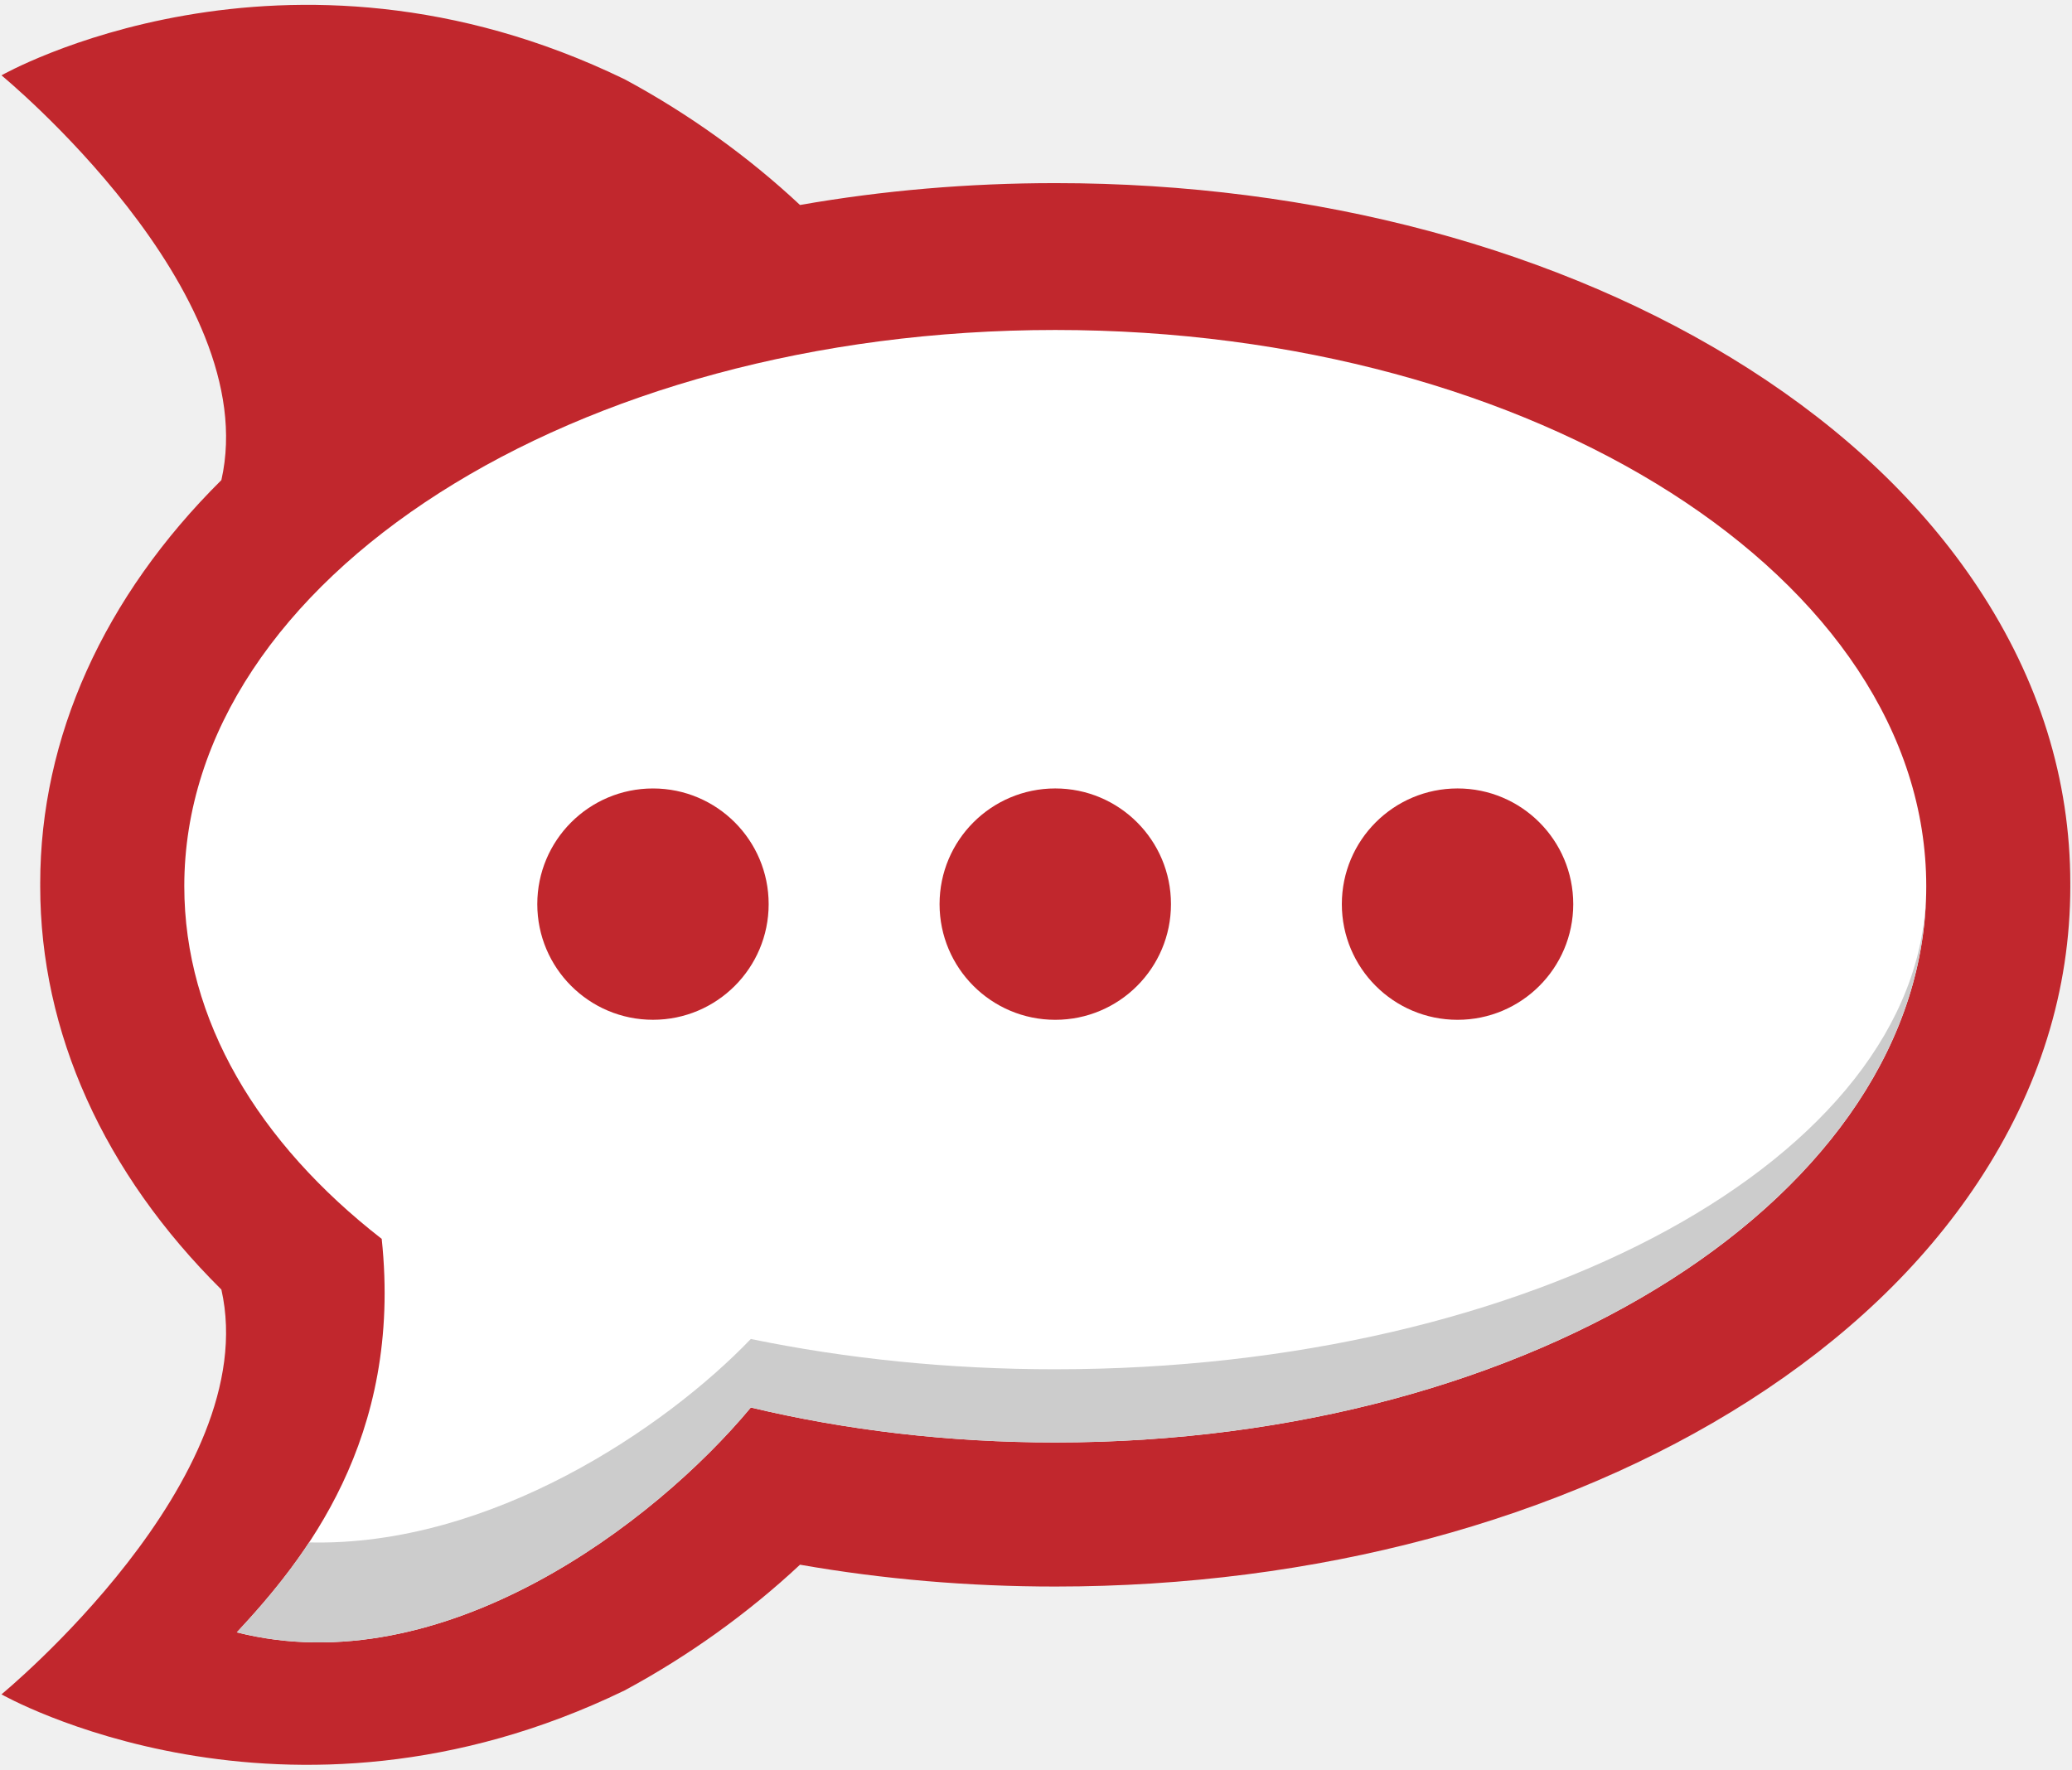
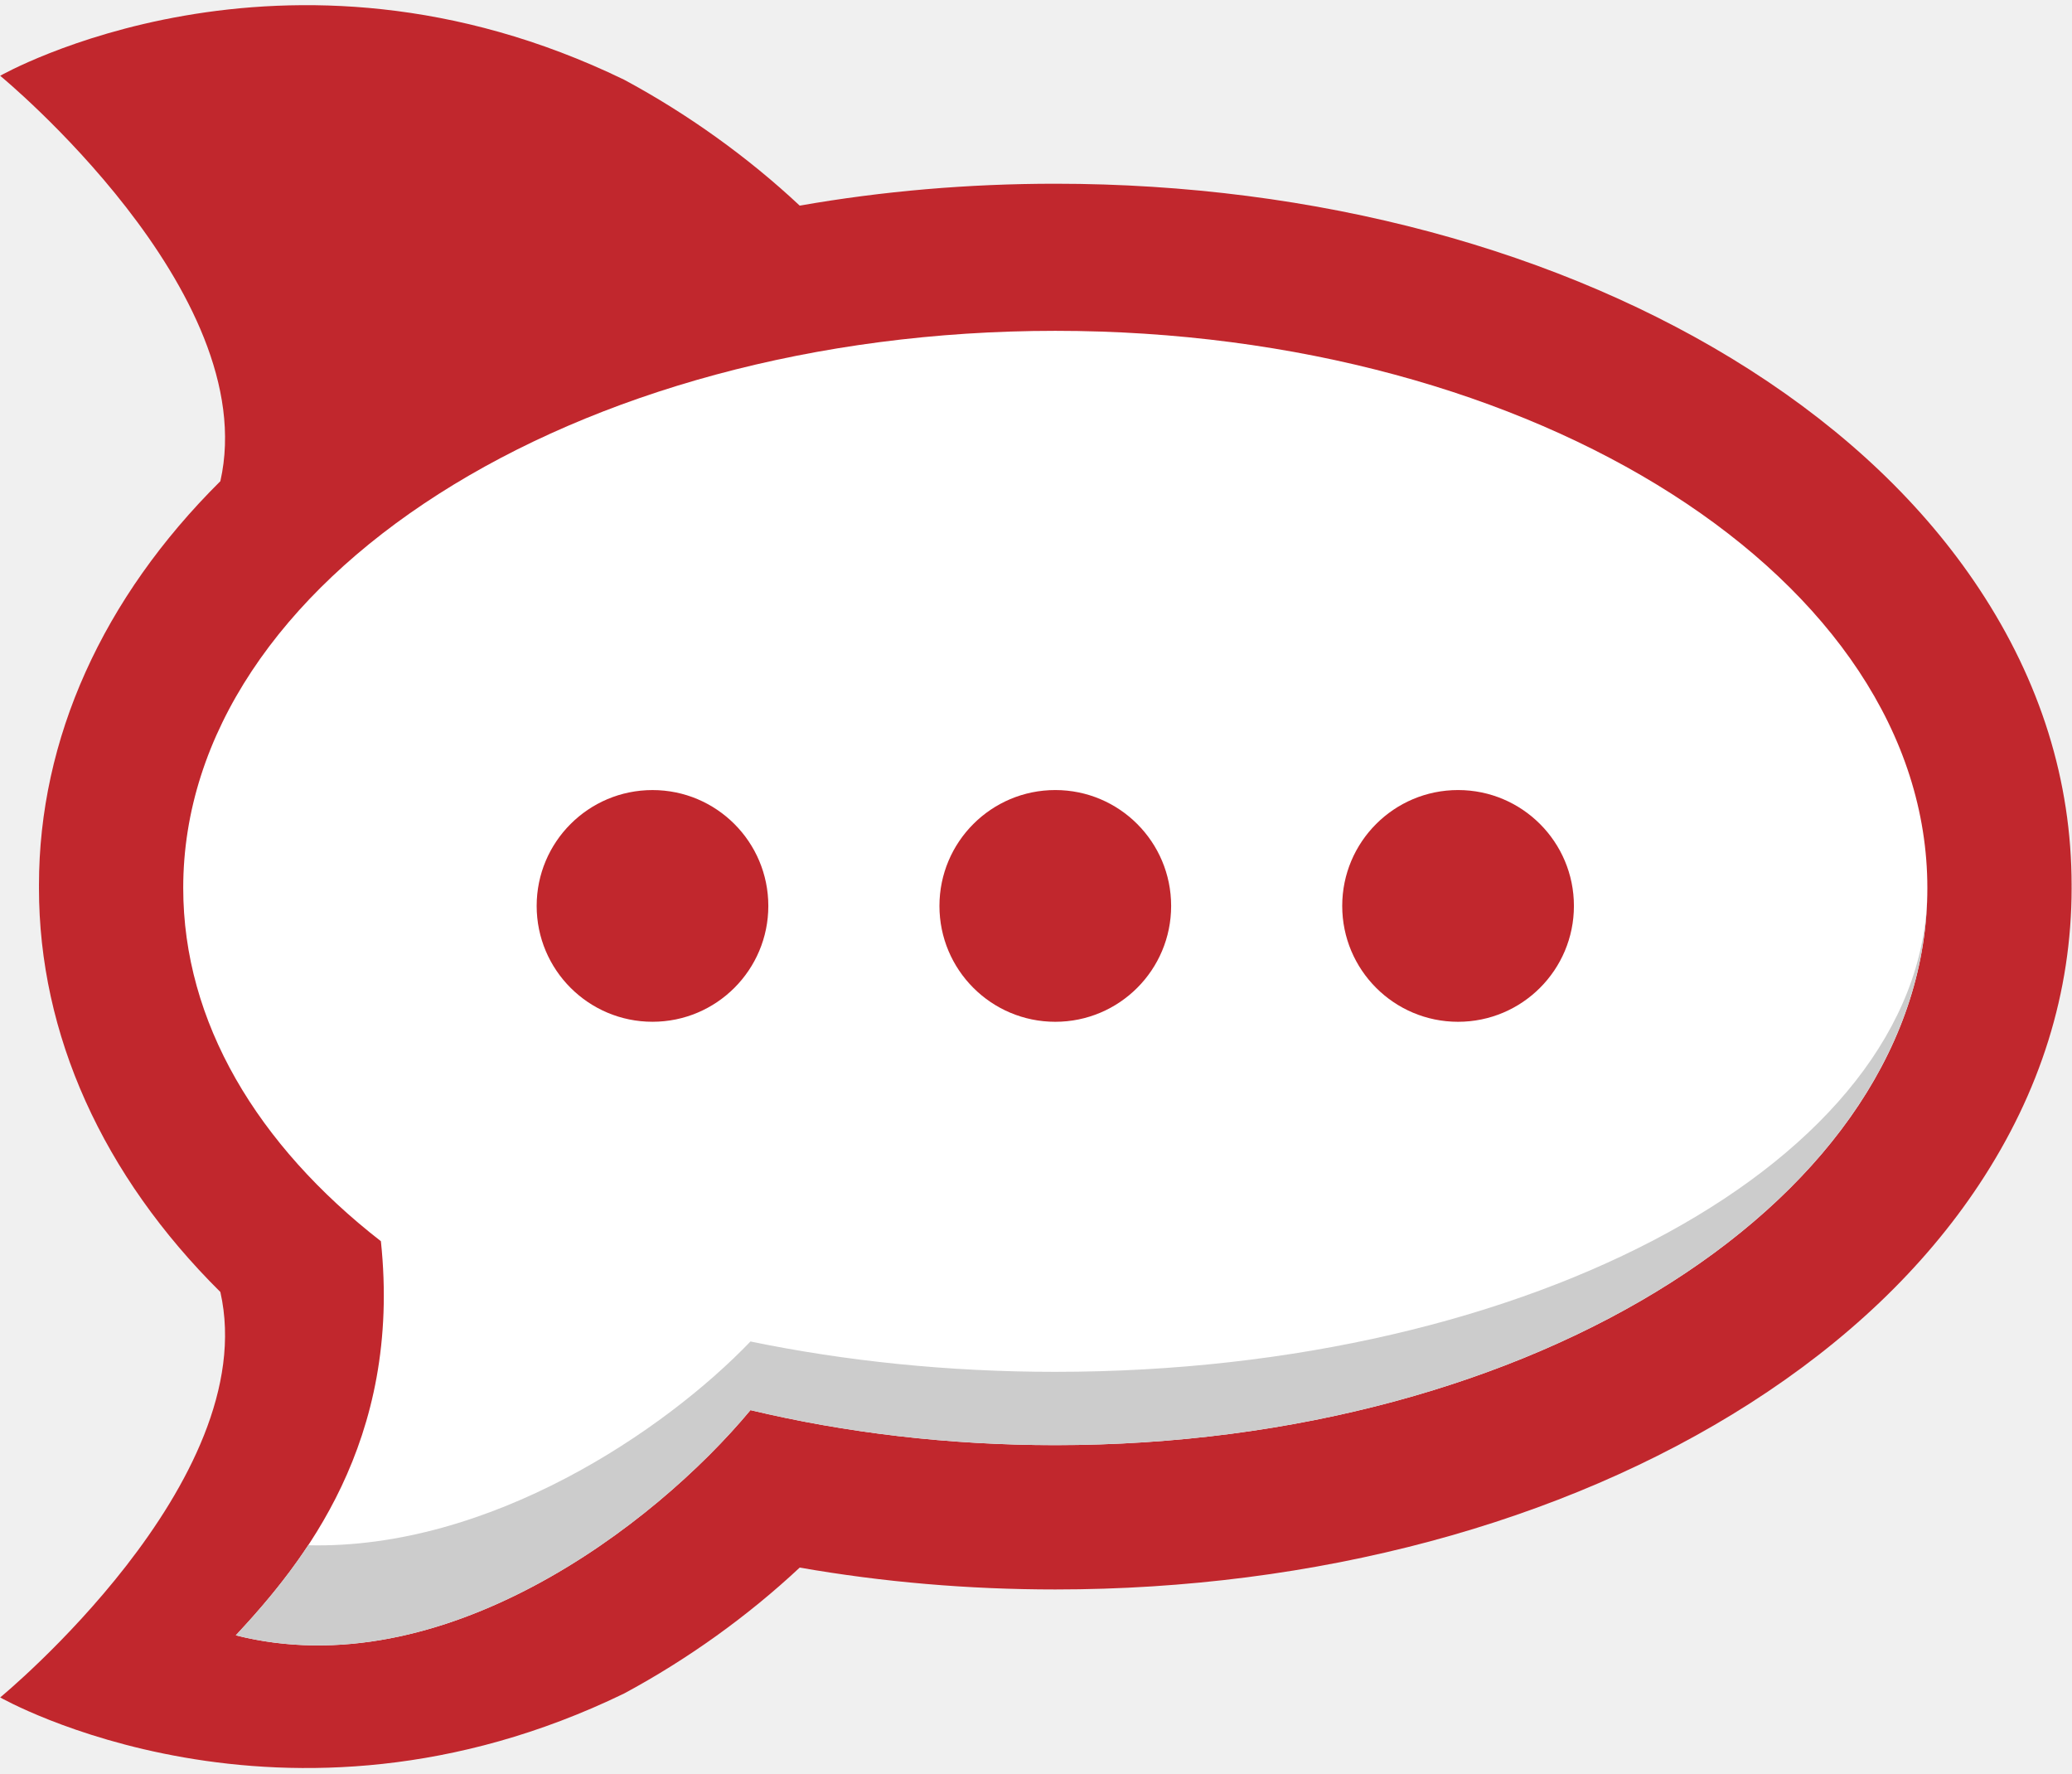
- <svg xmlns="http://www.w3.org/2000/svg" width="625" height="534" viewBox="0 0 256 219" preserveAspectRatio="xMidYMid">
+ <svg xmlns="http://www.w3.org/2000/svg" width="312" height="267" viewBox="0 0 256 219" preserveAspectRatio="xMidYMid">
  <path d="M255.95 109.307c0-12.853-3.844-25.173-11.43-36.63-6.81-10.283-16.351-19.385-28.355-27.057-23.18-14.806-53.647-22.963-85.782-22.963-10.734 0-21.315.907-31.577 2.705-6.366-5.96-13.82-11.322-21.707-15.56C34.964-10.62.022 9.322.022 9.322s32.487 26.688 27.204 50.08C12.693 73.821 4.814 91.207 4.814 109.307c0 .056.003.115.003.173 0 .057-.003.113-.003.174 0 18.1 7.876 35.486 22.412 49.902C32.509 182.95.022 209.639.022 209.639s34.942 19.939 77.077-.48c7.886-4.238 15.338-9.603 21.707-15.56 10.264 1.796 20.843 2.702 31.577 2.702 32.137 0 62.601-8.151 85.782-22.958 12.004-7.671 21.545-16.77 28.356-27.058 7.585-11.455 11.43-23.781 11.43-36.628 0-.06-.003-.115-.003-.174l.002-.176z" fill="#C1272D" />
  <path d="M130.383 40.828c59.505 0 107.746 30.814 107.746 68.824 0 38.007-48.241 68.823-107.746 68.823-13.25 0-25.94-1.532-37.662-4.325-11.915 14.332-38.125 34.26-63.587 27.82 8.282-8.895 20.552-23.926 17.926-48.686-15.262-11.873-24.422-27.07-24.422-43.632-.003-38.013 48.238-68.824 107.745-68.824" fill="#FFF" />
  <path d="M130.383 126.18c7.906 0 14.314-6.408 14.314-14.314 0-7.905-6.408-14.313-14.314-14.313-7.905 0-14.313 6.408-14.313 14.313 0 7.906 6.408 14.314 14.313 14.314zm49.764 0c7.905 0 14.314-6.408 14.314-14.314 0-7.905-6.409-14.313-14.314-14.313s-14.313 6.408-14.313 14.313c0 7.906 6.408 14.314 14.313 14.314zm-99.53-.003c7.904 0 14.311-6.407 14.311-14.31 0-7.904-6.407-14.312-14.31-14.312-7.905 0-14.312 6.408-14.312 14.311 0 7.904 6.407 14.311 14.311 14.311z" fill="#C1272D" />
  <path d="M130.383 169.42c-13.25 0-25.94-1.33-37.662-3.75-10.52 10.969-32.188 25.714-54.643 25.172-2.959 4.484-6.175 8.15-8.944 11.126 25.462 6.44 51.672-13.486 63.587-27.82 11.723 2.795 24.414 4.325 37.662 4.325 59.027 0 106.962-30.326 107.726-67.915-.764 32.582-48.699 58.861-107.726 58.861z" fill="#CCC" />
</svg>
